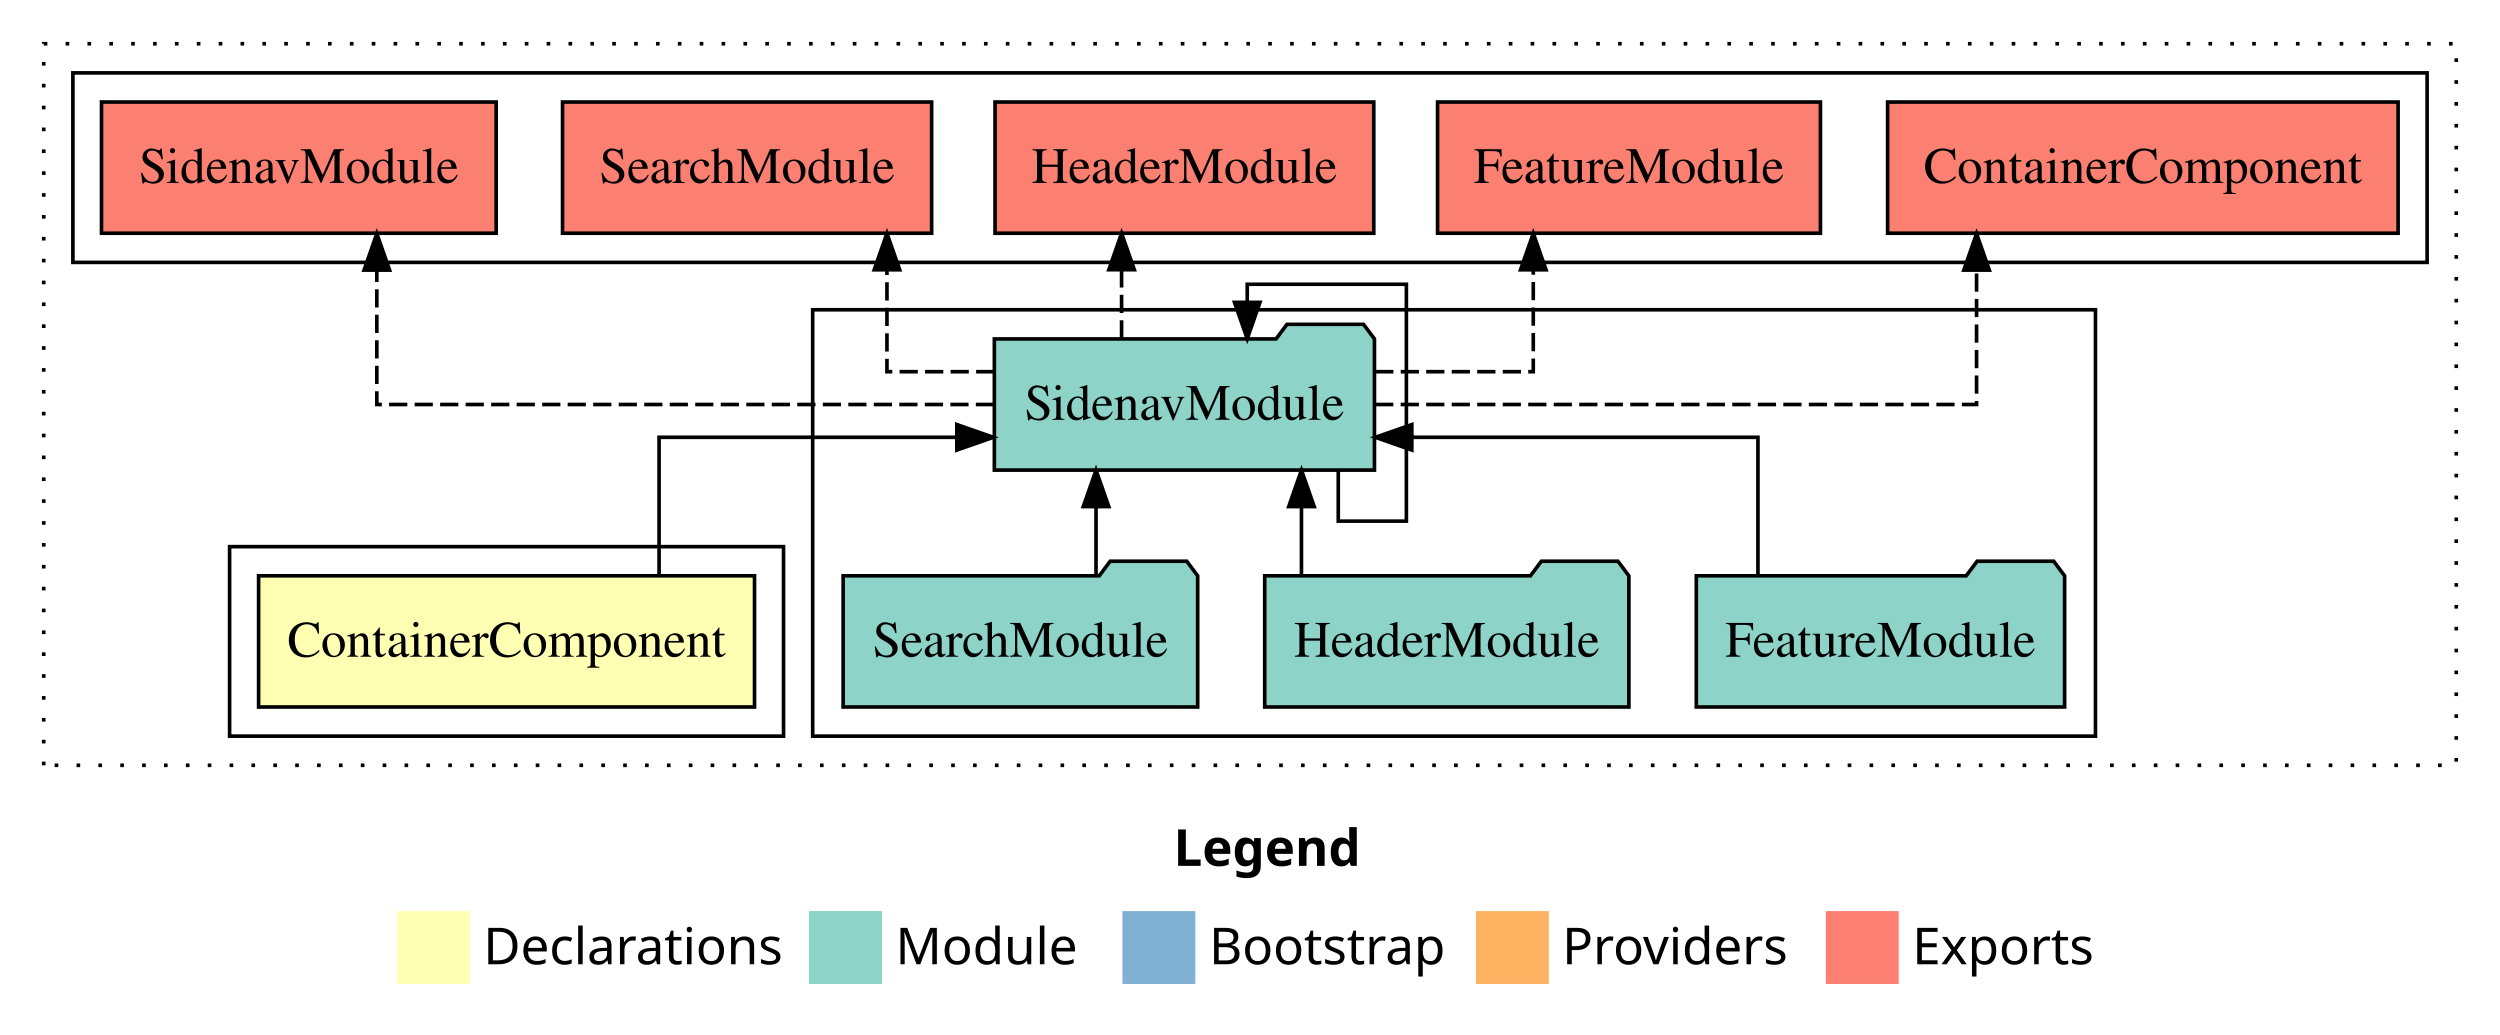
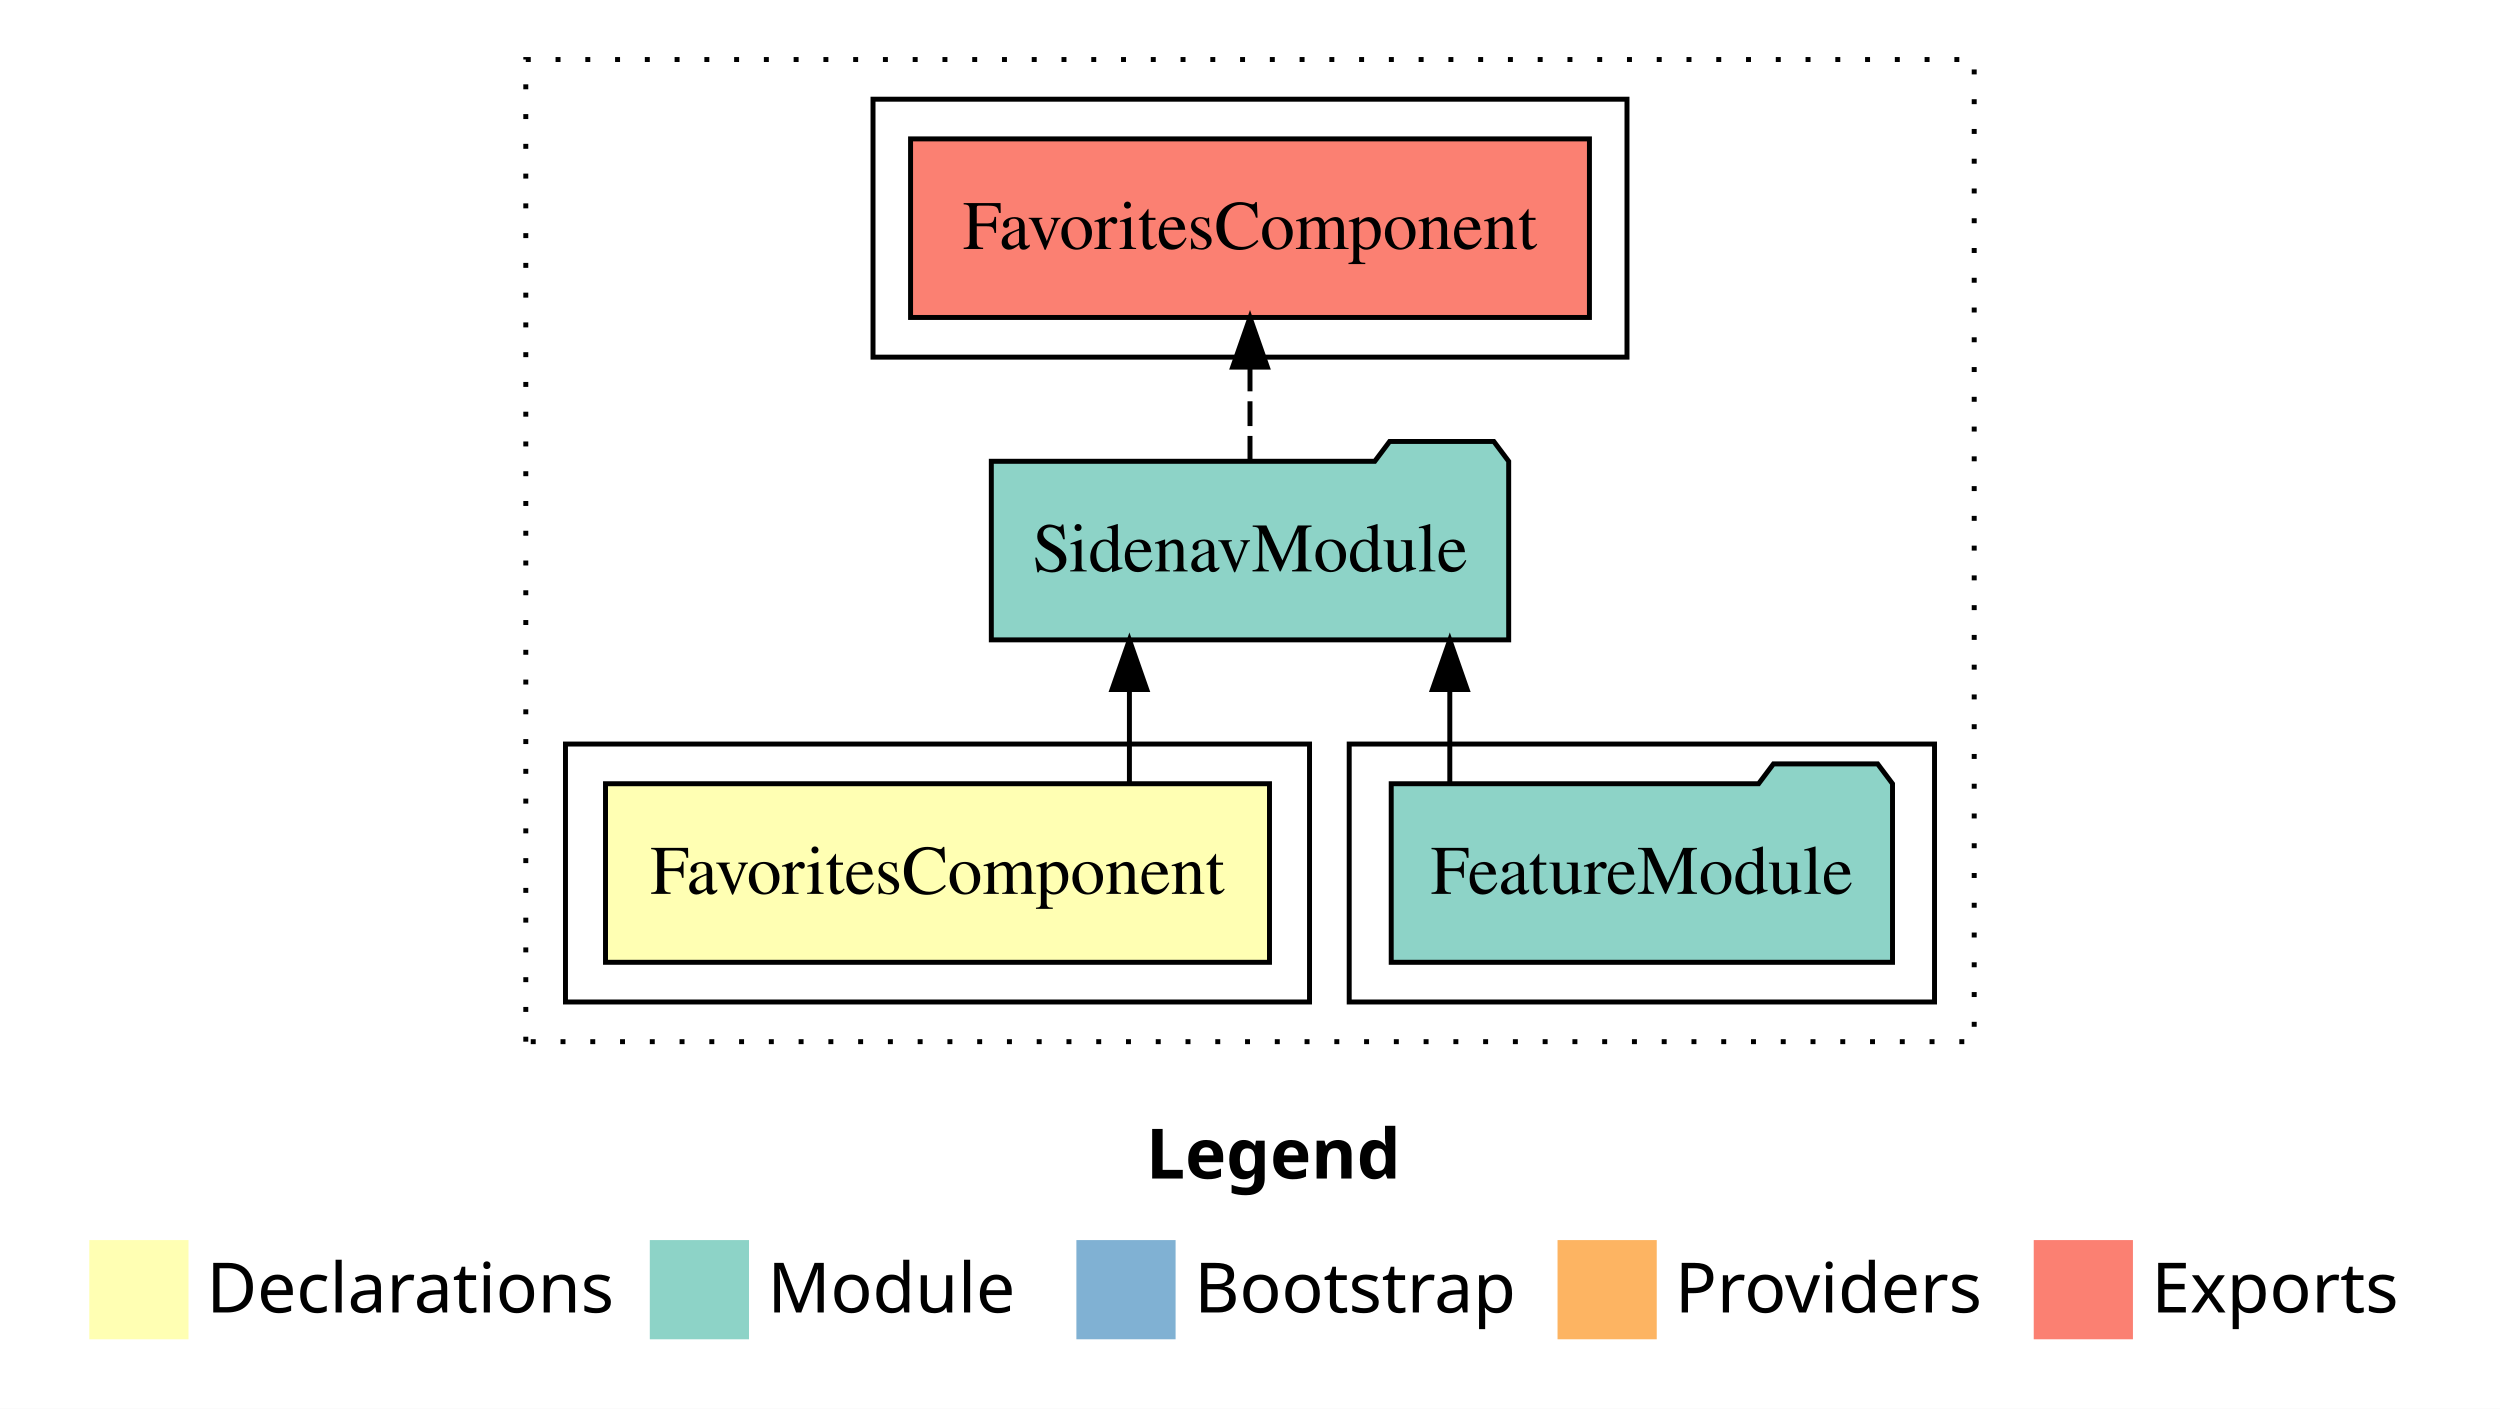
- <svg xmlns="http://www.w3.org/2000/svg" width="686pt" height="284pt" viewBox="0.00 0.00 686.00 284.00">
+ <svg xmlns="http://www.w3.org/2000/svg" width="504pt" height="284pt" viewBox="0.00 0.00 504.00 284.00">
  <g id="graph0" class="graph" transform="scale(1 1) rotate(0) translate(4 280)">
-     <polygon fill="white" stroke="transparent" points="-4,4 -4,-280 682,-280 682,4 -4,4" />
-     <text text-anchor="start" x="318.01" y="-42.4" font-family="sans-serif" font-weight="bold" font-size="14.00">Legend</text>
-     <polygon fill="#ffffb3" stroke="transparent" points="105,-10 105,-30 125,-30 125,-10 105,-10" />
-     <text text-anchor="start" x="128.63" y="-15.4" font-family="sans-serif" font-size="14.00">  Declarations</text>
-     <polygon fill="#8dd3c7" stroke="transparent" points="218,-10 218,-30 238,-30 238,-10 218,-10" />
-     <text text-anchor="start" x="241.73" y="-15.4" font-family="sans-serif" font-size="14.00">  Module</text>
-     <polygon fill="#80b1d3" stroke="transparent" points="304,-10 304,-30 324,-30 324,-10 304,-10" />
-     <text text-anchor="start" x="327.78" y="-15.4" font-family="sans-serif" font-size="14.00">  Bootstrap</text>
-     <polygon fill="#fdb462" stroke="transparent" points="401,-10 401,-30 421,-30 421,-10 401,-10" />
-     <text text-anchor="start" x="424.67" y="-15.4" font-family="sans-serif" font-size="14.00">  Providers</text>
-     <polygon fill="#fb8072" stroke="transparent" points="497,-10 497,-30 517,-30 517,-10 497,-10" />
-     <text text-anchor="start" x="520.73" y="-15.4" font-family="sans-serif" font-size="14.00">  Exports</text>
+     <polygon fill="white" stroke="transparent" points="-4,4 -4,-280 500,-280 500,4 -4,4" />
+     <text text-anchor="start" x="227.01" y="-42.4" font-family="sans-serif" font-weight="bold" font-size="14.00">Legend</text>
+     <polygon fill="#ffffb3" stroke="transparent" points="14,-10 14,-30 34,-30 34,-10 14,-10" />
+     <text text-anchor="start" x="37.63" y="-15.4" font-family="sans-serif" font-size="14.00">  Declarations</text>
+     <polygon fill="#8dd3c7" stroke="transparent" points="127,-10 127,-30 147,-30 147,-10 127,-10" />
+     <text text-anchor="start" x="150.73" y="-15.4" font-family="sans-serif" font-size="14.00">  Module</text>
+     <polygon fill="#80b1d3" stroke="transparent" points="213,-10 213,-30 233,-30 233,-10 213,-10" />
+     <text text-anchor="start" x="236.78" y="-15.4" font-family="sans-serif" font-size="14.00">  Bootstrap</text>
+     <polygon fill="#fdb462" stroke="transparent" points="310,-10 310,-30 330,-30 330,-10 310,-10" />
+     <text text-anchor="start" x="333.67" y="-15.4" font-family="sans-serif" font-size="14.00">  Providers</text>
+     <polygon fill="#fb8072" stroke="transparent" points="406,-10 406,-30 426,-30 426,-10 406,-10" />
+     <text text-anchor="start" x="429.73" y="-15.4" font-family="sans-serif" font-size="14.00">  Exports</text>
    <g id="clust1" class="cluster">
-       <polygon fill="none" stroke="black" stroke-dasharray="1,5" points="8,-70 8,-268 670,-268 670,-70 8,-70" />
+       <polygon fill="none" stroke="black" stroke-dasharray="1,5" points="102,-70 102,-268 394,-268 394,-70 102,-70" />
    </g>
    <g id="clust4" class="cluster">
-       <polygon fill="none" stroke="black" points="219,-78 219,-195 571,-195 571,-78 219,-78" />
+       <polygon fill="none" stroke="black" points="268,-78 268,-130 386,-130 386,-78 268,-78" />
    </g>
    <g id="clust2" class="cluster">
-       <polygon fill="none" stroke="black" points="59,-78 59,-130 211,-130 211,-78 59,-78" />
+       <polygon fill="none" stroke="black" points="110,-78 110,-130 260,-130 260,-78 110,-78" />
    </g>
    <g id="clust5" class="cluster">
-       <polygon fill="none" stroke="black" points="16,-208 16,-260 662,-260 662,-208 16,-208" />
+       <polygon fill="none" stroke="black" points="172,-208 172,-260 324,-260 324,-208 172,-208" />
    </g>
    <g id="node1" class="node">
-       <polygon fill="#ffffb3" stroke="black" points="203.04,-122 66.96,-122 66.96,-86 203.04,-86 203.04,-122" />
-       <text text-anchor="middle" x="135" y="-99.8" font-family="Times,serif" font-size="14.00">ContainerComponent</text>
+       <polygon fill="#ffffb3" stroke="black" points="251.93,-122 118.07,-122 118.07,-86 251.93,-86 251.93,-122" />
+       <text text-anchor="middle" x="185" y="-99.8" font-family="Times,serif" font-size="14.00">FavoritesComponent</text>
    </g>
    <g id="node2" class="node">
-       <polygon fill="#8dd3c7" stroke="black" points="373.15,-187 370.15,-191 349.15,-191 346.15,-187 268.85,-187 268.85,-151 373.15,-151 373.15,-187" />
-       <text text-anchor="middle" x="321" y="-164.8" font-family="Times,serif" font-size="14.00">SidenavModule</text>
+       <polygon fill="#8dd3c7" stroke="black" points="300.15,-187 297.15,-191 276.15,-191 273.15,-187 195.85,-187 195.85,-151 300.15,-151 300.15,-187" />
+       <text text-anchor="middle" x="248" y="-164.8" font-family="Times,serif" font-size="14.00">SidenavModule</text>
    </g>
    <g id="edge1" class="edge">
-       <path fill="none" stroke="black" d="M176.85,-122.03C176.85,-138.4 176.85,-160 176.85,-160 176.85,-160 258.55,-160 258.55,-160" />
-       <polygon fill="black" stroke="black" points="258.55,-163.5 268.55,-160 258.55,-156.5 258.55,-163.5" />
+       <path fill="none" stroke="black" d="M223.69,-122.11C223.69,-122.11 223.69,-140.99 223.69,-140.99" />
+       <polygon fill="black" stroke="black" points="220.19,-140.99 223.69,-150.99 227.19,-140.99 220.19,-140.99" />
    </g>
-     <g id="edge5" class="edge">
-       <path fill="none" stroke="black" d="M363.22,-150.76C363.22,-143.57 363.22,-137 363.22,-137 363.22,-137 381.91,-137 381.91,-137 381.91,-137 381.91,-202 381.91,-202 381.91,-202 338.24,-202 338.24,-202 338.24,-202 338.24,-197.04 338.24,-197.04" />
-       <polygon fill="black" stroke="black" points="341.74,-197.04 338.24,-187.04 334.74,-197.04 341.74,-197.04" />
+     <g id="node4" class="node">
+       <polygon fill="#fb8072" stroke="black" points="316.43,-252 179.57,-252 179.57,-216 316.43,-216 316.43,-252" />
+       <text text-anchor="middle" x="248" y="-229.8" font-family="Times,serif" font-size="14.00">FavoritesComponent </text>
    </g>
-     <g id="node6" class="node">
-       <polygon fill="#fb8072" stroke="black" points="654.04,-252 513.96,-252 513.96,-216 654.04,-216 654.04,-252" />
-       <text text-anchor="middle" x="584" y="-229.8" font-family="Times,serif" font-size="14.00">ContainerComponent </text>
-     </g>
-     <g id="edge6" class="edge">
-       <path fill="none" stroke="black" stroke-dasharray="5,2" d="M373.34,-169C437.66,-169 538.37,-169 538.37,-169 538.37,-169 538.37,-205.89 538.37,-205.89" />
-       <polygon fill="black" stroke="black" points="534.87,-205.89 538.37,-215.89 541.87,-205.89 534.87,-205.89" />
-     </g>
-     <g id="node7" class="node">
-       <polygon fill="#fb8072" stroke="black" points="495.53,-252 390.47,-252 390.47,-216 495.53,-216 495.53,-252" />
-       <text text-anchor="middle" x="443" y="-229.8" font-family="Times,serif" font-size="14.00">FeatureModule </text>
-     </g>
-     <g id="edge7" class="edge">
-       <path fill="none" stroke="black" stroke-dasharray="5,2" d="M373.35,-178C395.7,-178 416.73,-178 416.73,-178 416.73,-178 416.73,-205.97 416.73,-205.97" />
-       <polygon fill="black" stroke="black" points="413.23,-205.97 416.73,-215.97 420.23,-205.97 413.23,-205.97" />
-     </g>
-     <g id="node8" class="node">
-       <polygon fill="#fb8072" stroke="black" points="372.96,-252 269.04,-252 269.04,-216 372.96,-216 372.96,-252" />
-       <text text-anchor="middle" x="321" y="-229.8" font-family="Times,serif" font-size="14.00">HeaderModule </text>
-     </g>
-     <g id="edge8" class="edge">
-       <path fill="none" stroke="black" stroke-dasharray="5,2" d="M303.76,-187.11C303.76,-187.11 303.76,-205.99 303.76,-205.99" />
-       <polygon fill="black" stroke="black" points="300.26,-205.99 303.76,-215.99 307.26,-205.99 300.26,-205.99" />
-     </g>
-     <g id="node9" class="node">
-       <polygon fill="#fb8072" stroke="black" points="251.64,-252 150.36,-252 150.36,-216 251.64,-216 251.64,-252" />
-       <text text-anchor="middle" x="201" y="-229.8" font-family="Times,serif" font-size="14.00">SearchModule </text>
-     </g>
-     <g id="edge9" class="edge">
-       <path fill="none" stroke="black" stroke-dasharray="5,2" d="M268.84,-178C252.85,-178 239.38,-178 239.38,-178 239.38,-178 239.38,-205.97 239.38,-205.97" />
-       <polygon fill="black" stroke="black" points="235.88,-205.97 239.38,-215.97 242.88,-205.97 235.88,-205.97" />
-     </g>
-     <g id="node10" class="node">
-       <polygon fill="#fb8072" stroke="black" points="132.15,-252 23.85,-252 23.85,-216 132.15,-216 132.15,-252" />
-       <text text-anchor="middle" x="78" y="-229.8" font-family="Times,serif" font-size="14.00">SidenavModule </text>
-     </g>
-     <g id="edge10" class="edge">
-       <path fill="none" stroke="black" stroke-dasharray="5,2" d="M268.77,-169C203.25,-169 99.4,-169 99.4,-169 99.4,-169 99.4,-205.89 99.4,-205.89" />
-       <polygon fill="black" stroke="black" points="95.9,-205.89 99.4,-215.89 102.9,-205.89 95.9,-205.89" />
+     <g id="edge3" class="edge">
+       <path fill="none" stroke="black" stroke-dasharray="5,2" d="M248,-187.11C248,-187.11 248,-205.99 248,-205.99" />
+       <polygon fill="black" stroke="black" points="244.5,-205.99 248,-215.99 251.5,-205.99 244.5,-205.99" />
    </g>
    <g id="node3" class="node">
-       <polygon fill="#8dd3c7" stroke="black" points="562.53,-122 559.53,-126 538.53,-126 535.53,-122 461.47,-122 461.47,-86 562.53,-86 562.53,-122" />
-       <text text-anchor="middle" x="512" y="-99.8" font-family="Times,serif" font-size="14.00">FeatureModule</text>
+       <polygon fill="#8dd3c7" stroke="black" points="377.53,-122 374.53,-126 353.53,-126 350.53,-122 276.47,-122 276.47,-86 377.53,-86 377.53,-122" />
+       <text text-anchor="middle" x="327" y="-99.8" font-family="Times,serif" font-size="14.00">FeatureModule</text>
    </g>
    <g id="edge2" class="edge">
-       <path fill="none" stroke="black" d="M478.38,-122.03C478.38,-138.4 478.38,-160 478.38,-160 478.38,-160 383.4,-160 383.4,-160" />
-       <polygon fill="black" stroke="black" points="383.4,-156.5 373.4,-160 383.4,-163.5 383.4,-156.5" />
-     </g>
-     <g id="node4" class="node">
-       <polygon fill="#8dd3c7" stroke="black" points="442.96,-122 439.96,-126 418.96,-126 415.96,-122 343.04,-122 343.04,-86 442.96,-86 442.96,-122" />
-       <text text-anchor="middle" x="393" y="-99.8" font-family="Times,serif" font-size="14.00">HeaderModule</text>
-     </g>
-     <g id="edge3" class="edge">
-       <path fill="none" stroke="black" d="M353.12,-122.11C353.12,-122.11 353.12,-140.99 353.12,-140.99" />
-       <polygon fill="black" stroke="black" points="349.62,-140.99 353.12,-150.99 356.62,-140.99 349.62,-140.99" />
-     </g>
-     <g id="node5" class="node">
-       <polygon fill="#8dd3c7" stroke="black" points="324.64,-122 321.64,-126 300.64,-126 297.64,-122 227.36,-122 227.36,-86 324.64,-86 324.64,-122" />
-       <text text-anchor="middle" x="276" y="-99.8" font-family="Times,serif" font-size="14.00">SearchModule</text>
-     </g>
-     <g id="edge4" class="edge">
-       <path fill="none" stroke="black" d="M296.75,-122.11C296.75,-122.11 296.75,-140.99 296.75,-140.99" />
-       <polygon fill="black" stroke="black" points="293.25,-140.99 296.75,-150.99 300.25,-140.99 293.25,-140.99" />
+       <path fill="none" stroke="black" d="M288.28,-122.11C288.28,-122.11 288.28,-140.99 288.28,-140.99" />
+       <polygon fill="black" stroke="black" points="284.78,-140.99 288.28,-150.99 291.78,-140.99 284.78,-140.99" />
    </g>
  </g>
</svg>
